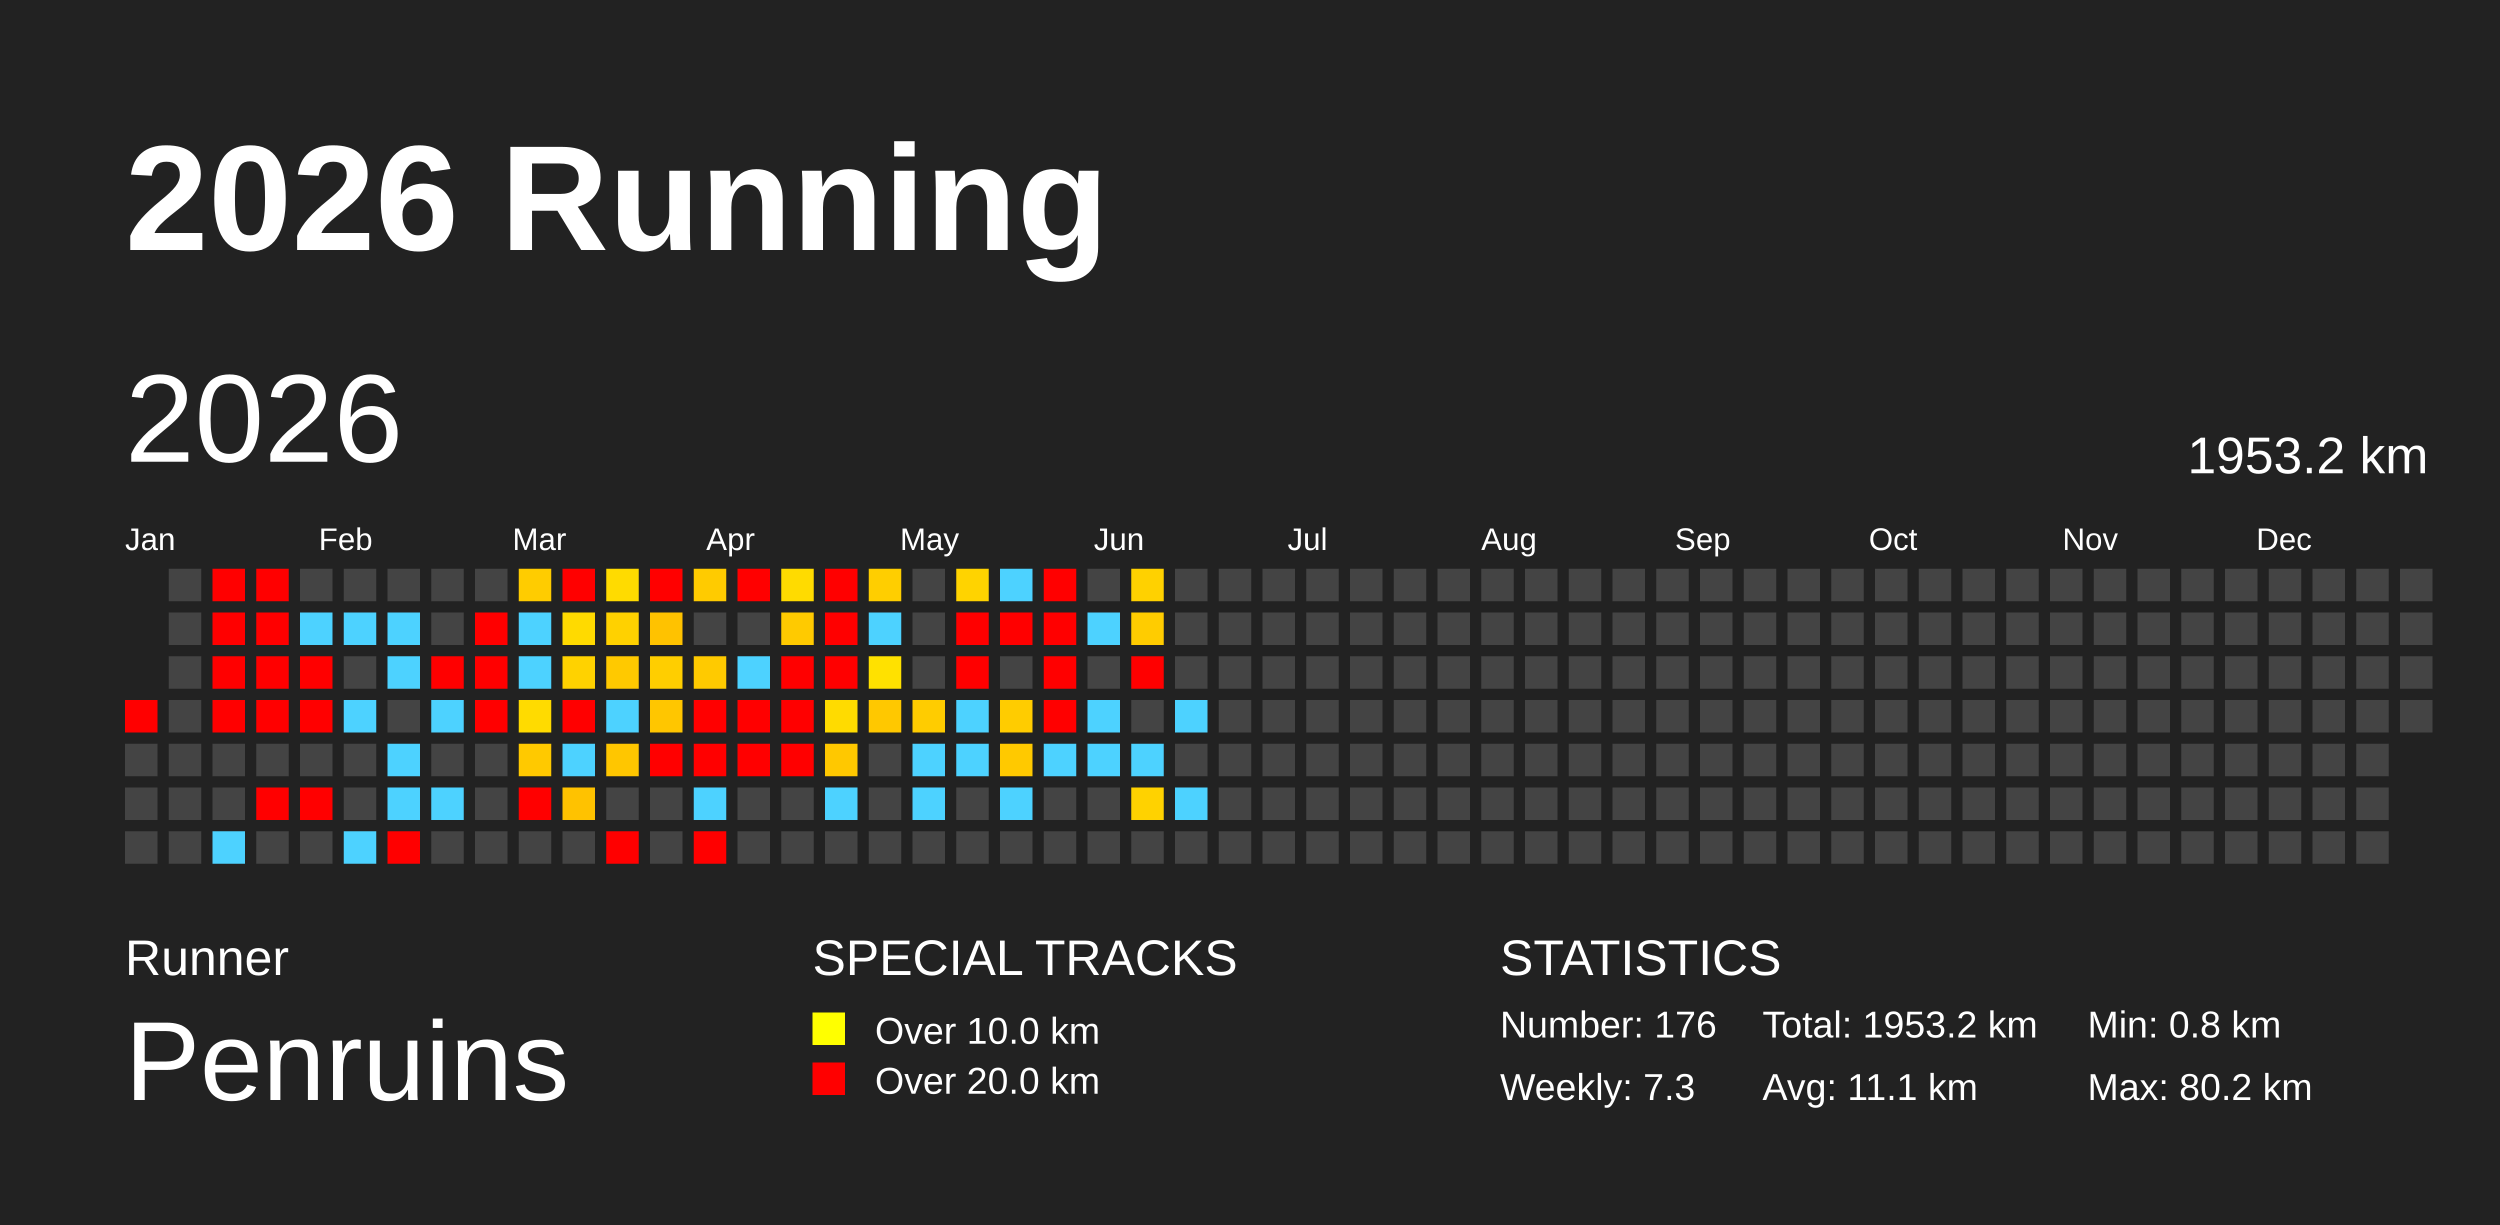
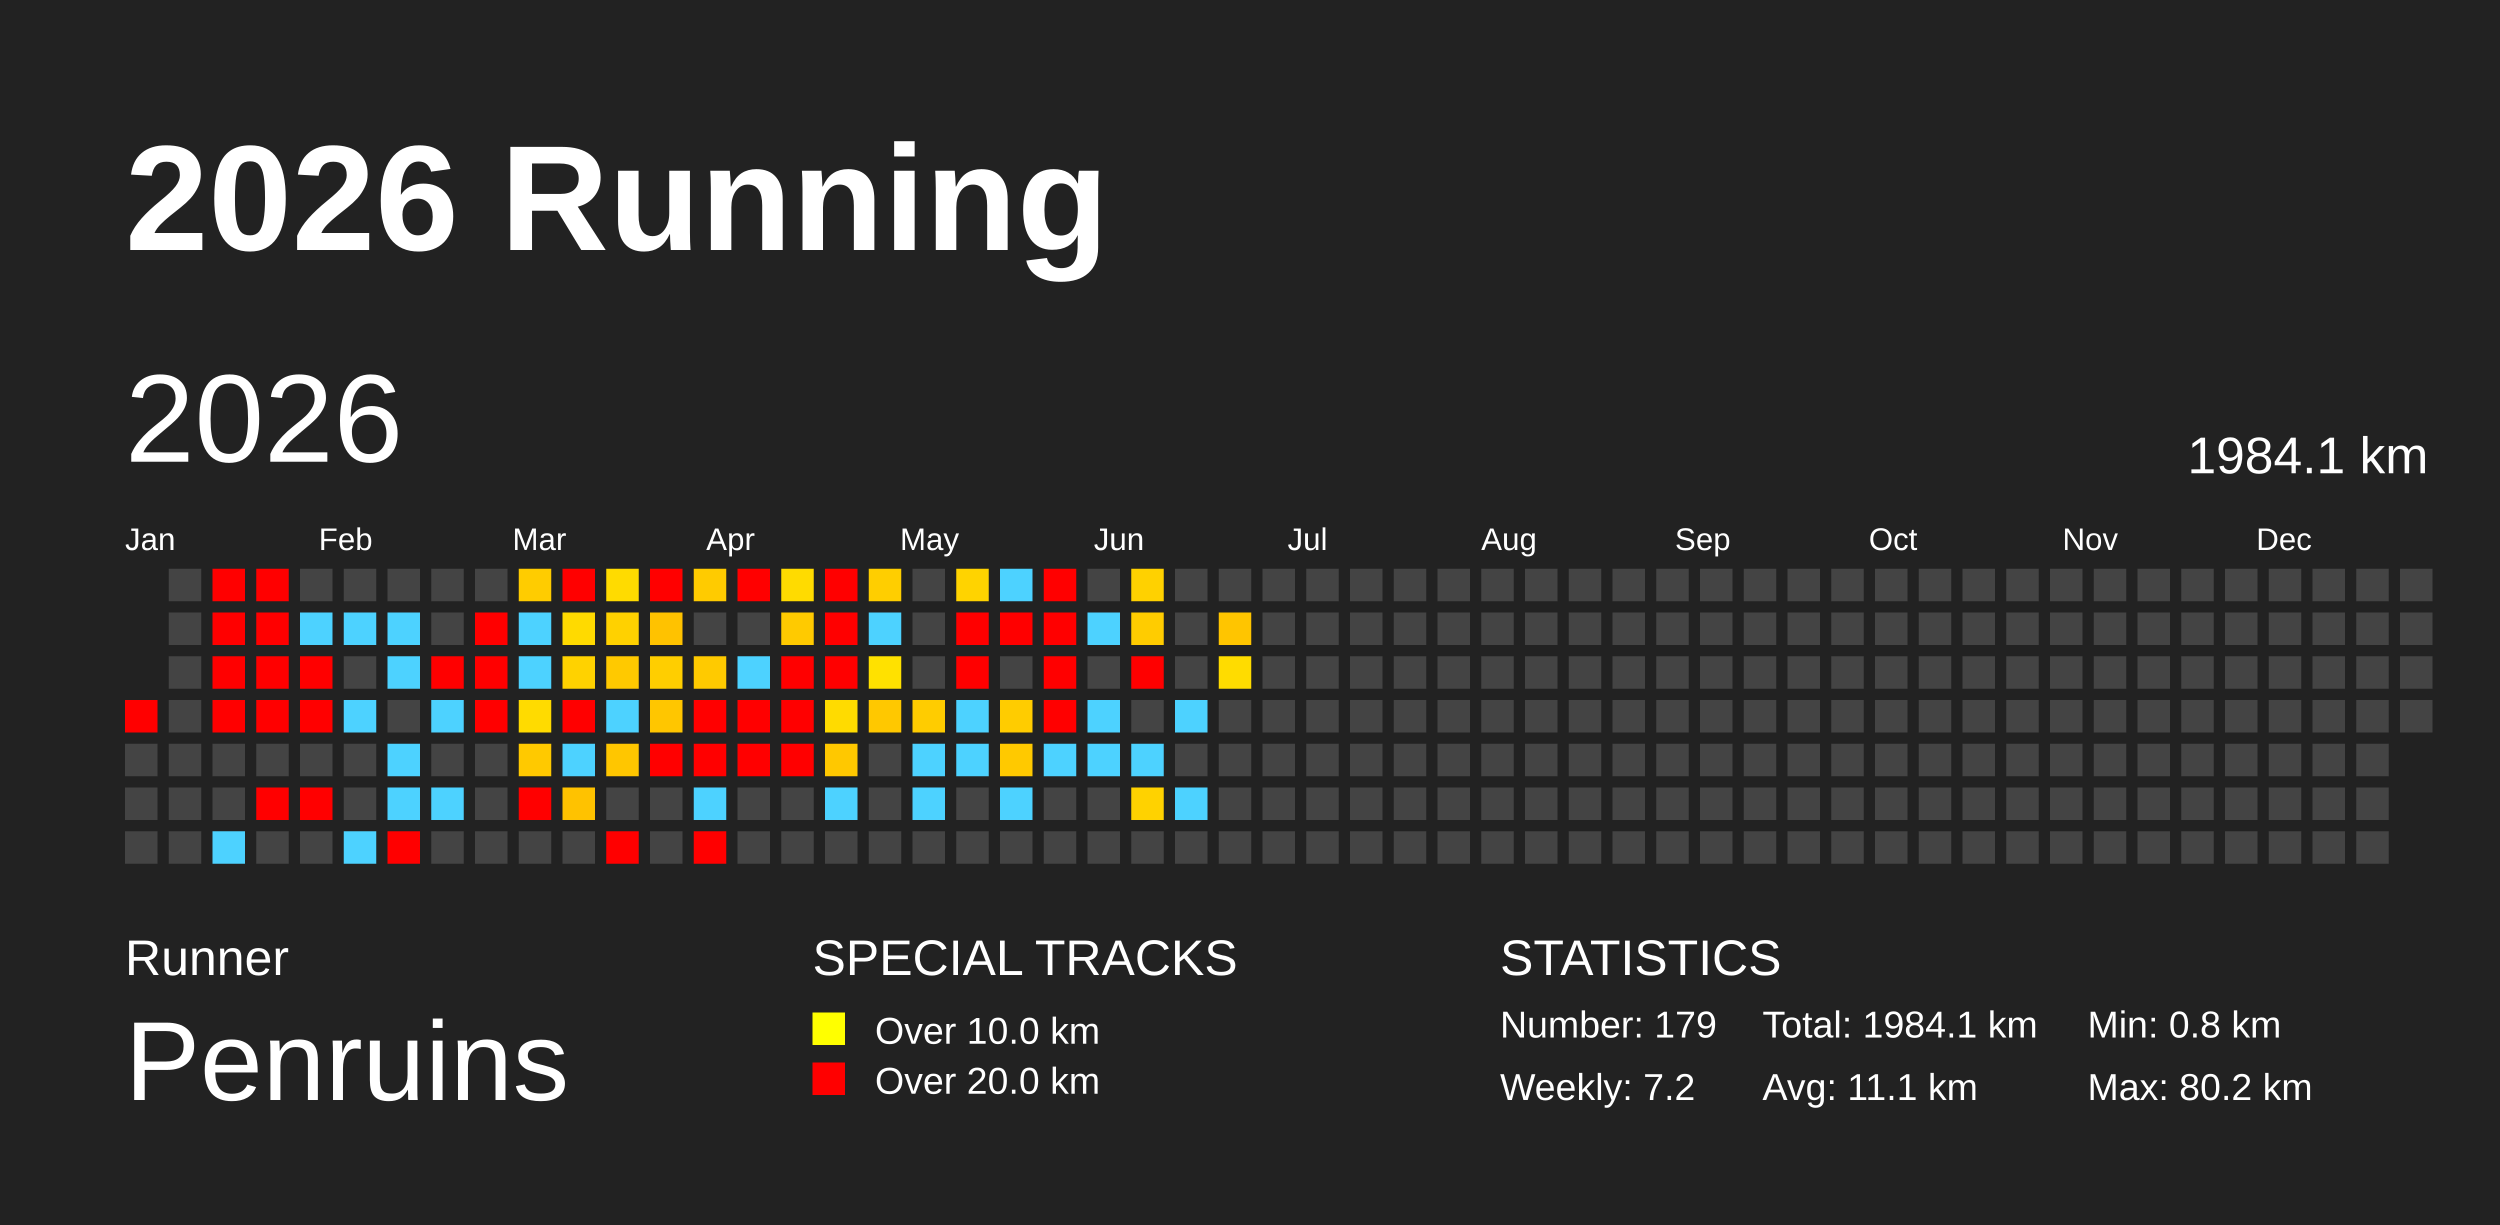
<svg xmlns="http://www.w3.org/2000/svg" baseProfile="full" height="98mm" version="1.1" viewBox="0,0,200,98" width="200mm">
  <defs />
  <rect fill="#222222" height="98" width="200" x="0" y="0" />
  <text fill="#FFFFFF" style="font-size:12px; font-family:Arial; font-weight:bold;" x="10" y="20">2026 Running</text>
  <text fill="#FFFFFF" style="font-size:4px; font-family:Arial" x="10" y="78">Runner</text>
  <text fill="#FFFFFF" style="font-size:9px; font-family:Arial" x="10" y="88">Penruins</text>
  <text fill="#FFFFFF" style="font-size:4px; font-family:Arial" x="65" y="78">SPECIAL TRACKS</text>
  <rect fill="yellow" height="2.6" width="2.6" x="65" y="81" />
  <text fill="#FFFFFF" style="font-size:3px; font-family:Arial" x="70" y="83.5">Over 10.0 km</text>
  <rect fill="red" height="2.6" width="2.6" x="65" y="85" />
  <text fill="#FFFFFF" style="font-size:3px; font-family:Arial" x="70" y="87.5">Over 20.0 km</text>
  <text fill="#FFFFFF" style="font-size:4px; font-family:Arial" x="120" y="78">STATISTICS</text>
-   <text fill="#FFFFFF" style="font-size:3px; font-family:Arial" x="120" y="83">Number: 176</text>
-   <text fill="#FFFFFF" style="font-size:3px; font-family:Arial" x="120" y="88">Weekly: 7.3</text>
-   <text fill="#FFFFFF" style="font-size:3px; font-family:Arial" x="141" y="83">Total: 1953.2 km</text>
+   <text fill="#FFFFFF" style="font-size:3px; font-family:Arial" x="120" y="83">Number: 179</text>
+   <text fill="#FFFFFF" style="font-size:3px; font-family:Arial" x="120" y="88">Weekly: 7.2</text>
+   <text fill="#FFFFFF" style="font-size:3px; font-family:Arial" x="141" y="83">Total: 1984.1 km</text>
  <text fill="#FFFFFF" style="font-size:3px; font-family:Arial" x="141" y="88">Avg: 11.1 km</text>
  <text fill="#FFFFFF" style="font-size:3px; font-family:Arial" x="167" y="83">Min: 0.8 km</text>
  <text fill="#FFFFFF" style="font-size:3px; font-family:Arial" x="167" y="88">Max: 80.2 km</text>
  <text dominant-baseline="hanging" fill="#FFFFFF" style="font-size:10.0px; font-family:Arial;" x="10" y="30">2026</text>
-   <text dominant-baseline="hanging" fill="#FFFFFF" style="font-size:4.125px; font-family:Arial;" x="175" y="35">1953.2 km</text>
+   <text dominant-baseline="hanging" fill="#FFFFFF" style="font-size:4.125px; font-family:Arial;" x="175" y="35">1984.1 km</text>
  <text fill="#FFFFFF" style="font-size:2.5px; font-family:Arial" x="10.0" y="44">Jan</text>
  <text fill="#FFFFFF" style="font-size:2.5px; font-family:Arial" x="25.5" y="44">Feb</text>
  <text fill="#FFFFFF" style="font-size:2.5px; font-family:Arial" x="41.0" y="44">Mar</text>
  <text fill="#FFFFFF" style="font-size:2.5px; font-family:Arial" x="56.5" y="44">Apr</text>
  <text fill="#FFFFFF" style="font-size:2.5px; font-family:Arial" x="72.0" y="44">May</text>
  <text fill="#FFFFFF" style="font-size:2.5px; font-family:Arial" x="87.5" y="44">Jun</text>
  <text fill="#FFFFFF" style="font-size:2.5px; font-family:Arial" x="103.0" y="44">Jul</text>
  <text fill="#FFFFFF" style="font-size:2.5px; font-family:Arial" x="118.5" y="44">Aug</text>
  <text fill="#FFFFFF" style="font-size:2.5px; font-family:Arial" x="134.0" y="44">Sep</text>
  <text fill="#FFFFFF" style="font-size:2.5px; font-family:Arial" x="149.5" y="44">Oct</text>
  <text fill="#FFFFFF" style="font-size:2.5px; font-family:Arial" x="165.0" y="44">Nov</text>
  <text fill="#FFFFFF" style="font-size:2.5px; font-family:Arial" x="180.5" y="44">Dec</text>
  <rect fill="red" height="2.6" width="2.6" x="10.0" y="56.0" />
  <rect fill="#444444" height="2.6" width="2.6" x="10.0" y="59.5" />
  <rect fill="#444444" height="2.6" width="2.6" x="10.0" y="63.0" />
  <rect fill="#444444" height="2.6" width="2.6" x="10.0" y="66.5" />
  <rect fill="#444444" height="2.6" width="2.6" x="13.5" y="45.5" />
  <rect fill="#444444" height="2.6" width="2.6" x="13.5" y="49.0" />
  <rect fill="#444444" height="2.6" width="2.6" x="13.5" y="52.5" />
  <rect fill="#444444" height="2.6" width="2.6" x="13.5" y="56.0" />
  <rect fill="#444444" height="2.6" width="2.6" x="13.5" y="59.5" />
  <rect fill="#444444" height="2.6" width="2.6" x="13.5" y="63.0" />
  <rect fill="#444444" height="2.6" width="2.6" x="13.5" y="66.5" />
  <rect fill="red" height="2.6" width="2.6" x="17.0" y="45.5" />
  <rect fill="red" height="2.6" width="2.6" x="17.0" y="49.0" />
  <rect fill="red" height="2.6" width="2.6" x="17.0" y="52.5" />
  <rect fill="red" height="2.6" width="2.6" x="17.0" y="56.0" />
  <rect fill="#444444" height="2.6" width="2.6" x="17.0" y="59.5" />
  <rect fill="#444444" height="2.6" width="2.6" x="17.0" y="63.0" />
  <rect fill="#4dd2ff" height="2.6" width="2.6" x="17.0" y="66.5" />
  <rect fill="red" height="2.6" width="2.6" x="20.5" y="45.5" />
  <rect fill="red" height="2.6" width="2.6" x="20.5" y="49.0" />
  <rect fill="red" height="2.6" width="2.6" x="20.5" y="52.5" />
  <rect fill="red" height="2.6" width="2.6" x="20.5" y="56.0" />
  <rect fill="#444444" height="2.6" width="2.6" x="20.5" y="59.5" />
  <rect fill="red" height="2.6" width="2.6" x="20.5" y="63.0" />
  <rect fill="#444444" height="2.6" width="2.6" x="20.5" y="66.5" />
  <rect fill="#444444" height="2.6" width="2.6" x="24.0" y="45.5" />
  <rect fill="#4dd2ff" height="2.6" width="2.6" x="24.0" y="49.0" />
  <rect fill="red" height="2.6" width="2.6" x="24.0" y="52.5" />
  <rect fill="red" height="2.6" width="2.6" x="24.0" y="56.0" />
  <rect fill="#444444" height="2.6" width="2.6" x="24.0" y="59.5" />
  <rect fill="red" height="2.6" width="2.6" x="24.0" y="63.0" />
  <rect fill="#444444" height="2.6" width="2.6" x="24.0" y="66.5" />
  <rect fill="#444444" height="2.6" width="2.6" x="27.5" y="45.5" />
  <rect fill="#4dd2ff" height="2.6" width="2.6" x="27.5" y="49.0" />
  <rect fill="#444444" height="2.6" width="2.6" x="27.5" y="52.5" />
  <rect fill="#4dd2ff" height="2.6" width="2.6" x="27.5" y="56.0" />
  <rect fill="#444444" height="2.6" width="2.6" x="27.5" y="59.5" />
  <rect fill="#444444" height="2.6" width="2.6" x="27.5" y="63.0" />
  <rect fill="#4dd2ff" height="2.6" width="2.6" x="27.5" y="66.5" />
  <rect fill="#444444" height="2.6" width="2.6" x="31.0" y="45.5" />
  <rect fill="#4dd2ff" height="2.6" width="2.6" x="31.0" y="49.0" />
  <rect fill="#4dd2ff" height="2.6" width="2.6" x="31.0" y="52.5" />
  <rect fill="#444444" height="2.6" width="2.6" x="31.0" y="56.0" />
  <rect fill="#4dd2ff" height="2.6" width="2.6" x="31.0" y="59.5" />
  <rect fill="#4dd2ff" height="2.6" width="2.6" x="31.0" y="63.0" />
  <rect fill="red" height="2.6" width="2.6" x="31.0" y="66.5" />
  <rect fill="#444444" height="2.6" width="2.6" x="34.5" y="45.5" />
  <rect fill="#444444" height="2.6" width="2.6" x="34.5" y="49.0" />
  <rect fill="red" height="2.6" width="2.6" x="34.5" y="52.5" />
  <rect fill="#4dd2ff" height="2.6" width="2.6" x="34.5" y="56.0" />
  <rect fill="#444444" height="2.6" width="2.6" x="34.5" y="59.5" />
  <rect fill="#4dd2ff" height="2.6" width="2.6" x="34.5" y="63.0" />
  <rect fill="#444444" height="2.6" width="2.6" x="34.5" y="66.5" />
  <rect fill="#444444" height="2.6" width="2.6" x="38.0" y="45.5" />
  <rect fill="red" height="2.6" width="2.6" x="38.0" y="49.0" />
  <rect fill="red" height="2.6" width="2.6" x="38.0" y="52.5" />
  <rect fill="red" height="2.6" width="2.6" x="38.0" y="56.0" />
  <rect fill="#444444" height="2.6" width="2.6" x="38.0" y="59.5" />
  <rect fill="#444444" height="2.6" width="2.6" x="38.0" y="63.0" />
  <rect fill="#444444" height="2.6" width="2.6" x="38.0" y="66.5" />
  <rect fill="#ffcc00" height="2.6" width="2.6" x="41.5" y="45.5" />
  <rect fill="#4dd2ff" height="2.6" width="2.6" x="41.5" y="49.0" />
  <rect fill="#4dd2ff" height="2.6" width="2.6" x="41.5" y="52.5" />
  <rect fill="#ffdb00" height="2.6" width="2.6" x="41.5" y="56.0" />
  <rect fill="#ffc900" height="2.6" width="2.6" x="41.5" y="59.5" />
  <rect fill="red" height="2.6" width="2.6" x="41.5" y="63.0" />
  <rect fill="#444444" height="2.6" width="2.6" x="41.5" y="66.5" />
  <rect fill="red" height="2.6" width="2.6" x="45.0" y="45.5" />
  <rect fill="#ffda00" height="2.6" width="2.6" x="45.0" y="49.0" />
  <rect fill="#ffd200" height="2.6" width="2.6" x="45.0" y="52.5" />
  <rect fill="red" height="2.6" width="2.6" x="45.0" y="56.0" />
  <rect fill="#4dd2ff" height="2.6" width="2.6" x="45.0" y="59.5" />
  <rect fill="#ffc200" height="2.6" width="2.6" x="45.0" y="63.0" />
  <rect fill="#444444" height="2.6" width="2.6" x="45.0" y="66.5" />
  <rect fill="#ffdb00" height="2.6" width="2.6" x="48.5" y="45.5" />
  <rect fill="#ffd100" height="2.6" width="2.6" x="48.5" y="49.0" />
  <rect fill="#ffc900" height="2.6" width="2.6" x="48.5" y="52.5" />
  <rect fill="#4dd2ff" height="2.6" width="2.6" x="48.5" y="56.0" />
  <rect fill="#ffc600" height="2.6" width="2.6" x="48.5" y="59.5" />
  <rect fill="#444444" height="2.6" width="2.6" x="48.5" y="63.0" />
  <rect fill="red" height="2.6" width="2.6" x="48.5" y="66.5" />
  <rect fill="red" height="2.6" width="2.6" x="52.0" y="45.5" />
  <rect fill="#ffc200" height="2.6" width="2.6" x="52.0" y="49.0" />
  <rect fill="#ffce00" height="2.6" width="2.6" x="52.0" y="52.5" />
  <rect fill="#ffc600" height="2.6" width="2.6" x="52.0" y="56.0" />
  <rect fill="red" height="2.6" width="2.6" x="52.0" y="59.5" />
  <rect fill="#444444" height="2.6" width="2.6" x="52.0" y="63.0" />
  <rect fill="#444444" height="2.6" width="2.6" x="52.0" y="66.5" />
  <rect fill="#ffcb00" height="2.6" width="2.6" x="55.5" y="45.5" />
  <rect fill="#444444" height="2.6" width="2.6" x="55.5" y="49.0" />
  <rect fill="#ffca00" height="2.6" width="2.6" x="55.5" y="52.5" />
  <rect fill="red" height="2.6" width="2.6" x="55.5" y="56.0" />
  <rect fill="red" height="2.6" width="2.6" x="55.5" y="59.5" />
  <rect fill="#4dd2ff" height="2.6" width="2.6" x="55.5" y="63.0" />
  <rect fill="red" height="2.6" width="2.6" x="55.5" y="66.5" />
  <rect fill="red" height="2.6" width="2.6" x="59.0" y="45.5" />
  <rect fill="#444444" height="2.6" width="2.6" x="59.0" y="49.0" />
  <rect fill="#4dd2ff" height="2.6" width="2.6" x="59.0" y="52.5" />
  <rect fill="red" height="2.6" width="2.6" x="59.0" y="56.0" />
  <rect fill="red" height="2.6" width="2.6" x="59.0" y="59.5" />
  <rect fill="#444444" height="2.6" width="2.6" x="59.0" y="63.0" />
  <rect fill="#444444" height="2.6" width="2.6" x="59.0" y="66.5" />
  <rect fill="#ffdb00" height="2.6" width="2.6" x="62.5" y="45.5" />
  <rect fill="#ffca00" height="2.6" width="2.6" x="62.5" y="49.0" />
  <rect fill="red" height="2.6" width="2.6" x="62.5" y="52.5" />
  <rect fill="red" height="2.6" width="2.6" x="62.5" y="56.0" />
  <rect fill="red" height="2.6" width="2.6" x="62.5" y="59.5" />
  <rect fill="#444444" height="2.6" width="2.6" x="62.5" y="63.0" />
  <rect fill="#444444" height="2.6" width="2.6" x="62.5" y="66.5" />
  <rect fill="red" height="2.6" width="2.6" x="66.0" y="45.5" />
  <rect fill="red" height="2.6" width="2.6" x="66.0" y="49.0" />
  <rect fill="red" height="2.6" width="2.6" x="66.0" y="52.5" />
  <rect fill="#ffdb00" height="2.6" width="2.6" x="66.0" y="56.0" />
  <rect fill="#ffc800" height="2.6" width="2.6" x="66.0" y="59.5" />
  <rect fill="#4dd2ff" height="2.6" width="2.6" x="66.0" y="63.0" />
  <rect fill="#444444" height="2.6" width="2.6" x="66.0" y="66.5" />
  <rect fill="#ffce00" height="2.6" width="2.6" x="69.5" y="45.5" />
  <rect fill="#4dd2ff" height="2.6" width="2.6" x="69.5" y="49.0" />
  <rect fill="#ffe100" height="2.6" width="2.6" x="69.5" y="52.5" />
  <rect fill="#ffc800" height="2.6" width="2.6" x="69.5" y="56.0" />
  <rect fill="#444444" height="2.6" width="2.6" x="69.5" y="59.5" />
  <rect fill="#444444" height="2.6" width="2.6" x="69.5" y="63.0" />
  <rect fill="#444444" height="2.6" width="2.6" x="69.5" y="66.5" />
  <rect fill="#444444" height="2.6" width="2.6" x="73.0" y="45.5" />
  <rect fill="#444444" height="2.6" width="2.6" x="73.0" y="49.0" />
  <rect fill="#444444" height="2.6" width="2.6" x="73.0" y="52.5" />
  <rect fill="#ffcc00" height="2.6" width="2.6" x="73.0" y="56.0" />
  <rect fill="#4dd2ff" height="2.6" width="2.6" x="73.0" y="59.5" />
  <rect fill="#4dd2ff" height="2.6" width="2.6" x="73.0" y="63.0" />
  <rect fill="#444444" height="2.6" width="2.6" x="73.0" y="66.5" />
  <rect fill="#ffd300" height="2.6" width="2.6" x="76.5" y="45.5" />
  <rect fill="red" height="2.6" width="2.6" x="76.5" y="49.0" />
  <rect fill="red" height="2.6" width="2.6" x="76.5" y="52.5" />
  <rect fill="#4dd2ff" height="2.6" width="2.6" x="76.5" y="56.0" />
  <rect fill="#4dd2ff" height="2.6" width="2.6" x="76.5" y="59.5" />
  <rect fill="#444444" height="2.6" width="2.6" x="76.5" y="63.0" />
  <rect fill="#444444" height="2.6" width="2.6" x="76.5" y="66.5" />
  <rect fill="#4dd2ff" height="2.6" width="2.6" x="80.0" y="45.5" />
  <rect fill="red" height="2.6" width="2.6" x="80.0" y="49.0" />
  <rect fill="#444444" height="2.6" width="2.6" x="80.0" y="52.5" />
  <rect fill="#ffcc00" height="2.6" width="2.6" x="80.0" y="56.0" />
  <rect fill="#ffc900" height="2.6" width="2.6" x="80.0" y="59.5" />
  <rect fill="#4dd2ff" height="2.6" width="2.6" x="80.0" y="63.0" />
  <rect fill="#444444" height="2.6" width="2.6" x="80.0" y="66.5" />
  <rect fill="red" height="2.6" width="2.6" x="83.5" y="45.5" />
  <rect fill="red" height="2.6" width="2.6" x="83.5" y="49.0" />
  <rect fill="red" height="2.6" width="2.6" x="83.5" y="52.5" />
  <rect fill="red" height="2.6" width="2.6" x="83.5" y="56.0" />
  <rect fill="#4dd2ff" height="2.6" width="2.6" x="83.5" y="59.5" />
  <rect fill="#444444" height="2.6" width="2.6" x="83.5" y="63.0" />
  <rect fill="#444444" height="2.6" width="2.6" x="83.5" y="66.5" />
  <rect fill="#444444" height="2.6" width="2.6" x="87.0" y="45.5" />
  <rect fill="#4dd2ff" height="2.6" width="2.6" x="87.0" y="49.0" />
  <rect fill="#444444" height="2.6" width="2.6" x="87.0" y="52.5" />
  <rect fill="#4dd2ff" height="2.6" width="2.6" x="87.0" y="56.0" />
  <rect fill="#4dd2ff" height="2.6" width="2.6" x="87.0" y="59.5" />
  <rect fill="#444444" height="2.6" width="2.6" x="87.0" y="63.0" />
  <rect fill="#444444" height="2.6" width="2.6" x="87.0" y="66.5" />
  <rect fill="#ffd100" height="2.6" width="2.6" x="90.5" y="45.5" />
  <rect fill="#ffcc00" height="2.6" width="2.6" x="90.5" y="49.0" />
  <rect fill="red" height="2.6" width="2.6" x="90.5" y="52.5" />
  <rect fill="#444444" height="2.6" width="2.6" x="90.5" y="56.0" />
  <rect fill="#4dd2ff" height="2.6" width="2.6" x="90.5" y="59.5" />
  <rect fill="#ffd200" height="2.6" width="2.6" x="90.5" y="63.0" />
  <rect fill="#444444" height="2.6" width="2.6" x="90.5" y="66.5" />
  <rect fill="#444444" height="2.6" width="2.6" x="94.0" y="45.5" />
  <rect fill="#444444" height="2.6" width="2.6" x="94.0" y="49.0" />
  <rect fill="#444444" height="2.6" width="2.6" x="94.0" y="52.5" />
  <rect fill="#4dd2ff" height="2.6" width="2.6" x="94.0" y="56.0" />
  <rect fill="#444444" height="2.6" width="2.6" x="94.0" y="59.5" />
  <rect fill="#4dd2ff" height="2.6" width="2.6" x="94.0" y="63.0" />
  <rect fill="#444444" height="2.6" width="2.6" x="94.0" y="66.5" />
  <rect fill="#444444" height="2.6" width="2.6" x="97.5" y="45.5" />
-   <rect fill="#444444" height="2.6" width="2.6" x="97.5" y="49.0" />
-   <rect fill="#444444" height="2.6" width="2.6" x="97.5" y="52.5" />
+   <rect fill="#ffc500" height="2.6" width="2.6" x="97.5" y="49.0" />
+   <rect fill="#ffdc00" height="2.6" width="2.6" x="97.5" y="52.5" />
  <rect fill="#444444" height="2.6" width="2.6" x="97.5" y="56.0" />
  <rect fill="#444444" height="2.6" width="2.6" x="97.5" y="59.5" />
  <rect fill="#444444" height="2.6" width="2.6" x="97.5" y="63.0" />
  <rect fill="#444444" height="2.6" width="2.6" x="97.5" y="66.5" />
  <rect fill="#444444" height="2.6" width="2.6" x="101.0" y="45.5" />
  <rect fill="#444444" height="2.6" width="2.6" x="101.0" y="49.0" />
  <rect fill="#444444" height="2.6" width="2.6" x="101.0" y="52.5" />
  <rect fill="#444444" height="2.6" width="2.6" x="101.0" y="56.0" />
  <rect fill="#444444" height="2.6" width="2.6" x="101.0" y="59.5" />
  <rect fill="#444444" height="2.6" width="2.6" x="101.0" y="63.0" />
  <rect fill="#444444" height="2.6" width="2.6" x="101.0" y="66.5" />
  <rect fill="#444444" height="2.6" width="2.6" x="104.5" y="45.5" />
  <rect fill="#444444" height="2.6" width="2.6" x="104.5" y="49.0" />
  <rect fill="#444444" height="2.6" width="2.6" x="104.5" y="52.5" />
  <rect fill="#444444" height="2.6" width="2.6" x="104.5" y="56.0" />
  <rect fill="#444444" height="2.6" width="2.6" x="104.5" y="59.5" />
  <rect fill="#444444" height="2.6" width="2.6" x="104.5" y="63.0" />
  <rect fill="#444444" height="2.6" width="2.6" x="104.5" y="66.5" />
  <rect fill="#444444" height="2.6" width="2.6" x="108.0" y="45.5" />
  <rect fill="#444444" height="2.6" width="2.6" x="108.0" y="49.0" />
  <rect fill="#444444" height="2.6" width="2.6" x="108.0" y="52.5" />
  <rect fill="#444444" height="2.6" width="2.6" x="108.0" y="56.0" />
  <rect fill="#444444" height="2.6" width="2.6" x="108.0" y="59.5" />
  <rect fill="#444444" height="2.6" width="2.6" x="108.0" y="63.0" />
  <rect fill="#444444" height="2.6" width="2.6" x="108.0" y="66.5" />
  <rect fill="#444444" height="2.6" width="2.6" x="111.5" y="45.5" />
  <rect fill="#444444" height="2.6" width="2.6" x="111.5" y="49.0" />
  <rect fill="#444444" height="2.6" width="2.6" x="111.5" y="52.5" />
  <rect fill="#444444" height="2.6" width="2.6" x="111.5" y="56.0" />
  <rect fill="#444444" height="2.6" width="2.6" x="111.5" y="59.5" />
  <rect fill="#444444" height="2.6" width="2.6" x="111.5" y="63.0" />
  <rect fill="#444444" height="2.6" width="2.6" x="111.5" y="66.5" />
  <rect fill="#444444" height="2.6" width="2.6" x="115.0" y="45.5" />
  <rect fill="#444444" height="2.6" width="2.6" x="115.0" y="49.0" />
  <rect fill="#444444" height="2.6" width="2.6" x="115.0" y="52.5" />
  <rect fill="#444444" height="2.6" width="2.6" x="115.0" y="56.0" />
  <rect fill="#444444" height="2.6" width="2.6" x="115.0" y="59.5" />
  <rect fill="#444444" height="2.6" width="2.6" x="115.0" y="63.0" />
  <rect fill="#444444" height="2.6" width="2.6" x="115.0" y="66.5" />
  <rect fill="#444444" height="2.6" width="2.6" x="118.5" y="45.5" />
  <rect fill="#444444" height="2.6" width="2.6" x="118.5" y="49.0" />
  <rect fill="#444444" height="2.6" width="2.6" x="118.5" y="52.5" />
  <rect fill="#444444" height="2.6" width="2.6" x="118.5" y="56.0" />
  <rect fill="#444444" height="2.6" width="2.6" x="118.5" y="59.5" />
  <rect fill="#444444" height="2.6" width="2.6" x="118.5" y="63.0" />
  <rect fill="#444444" height="2.6" width="2.6" x="118.5" y="66.5" />
  <rect fill="#444444" height="2.6" width="2.6" x="122.0" y="45.5" />
  <rect fill="#444444" height="2.6" width="2.6" x="122.0" y="49.0" />
  <rect fill="#444444" height="2.6" width="2.6" x="122.0" y="52.5" />
  <rect fill="#444444" height="2.6" width="2.6" x="122.0" y="56.0" />
  <rect fill="#444444" height="2.6" width="2.6" x="122.0" y="59.5" />
  <rect fill="#444444" height="2.6" width="2.6" x="122.0" y="63.0" />
  <rect fill="#444444" height="2.6" width="2.6" x="122.0" y="66.5" />
  <rect fill="#444444" height="2.6" width="2.6" x="125.5" y="45.5" />
  <rect fill="#444444" height="2.6" width="2.6" x="125.5" y="49.0" />
  <rect fill="#444444" height="2.6" width="2.6" x="125.5" y="52.5" />
  <rect fill="#444444" height="2.6" width="2.6" x="125.5" y="56.0" />
  <rect fill="#444444" height="2.6" width="2.6" x="125.5" y="59.5" />
  <rect fill="#444444" height="2.6" width="2.6" x="125.5" y="63.0" />
  <rect fill="#444444" height="2.6" width="2.6" x="125.5" y="66.5" />
  <rect fill="#444444" height="2.6" width="2.6" x="129.0" y="45.5" />
  <rect fill="#444444" height="2.6" width="2.6" x="129.0" y="49.0" />
  <rect fill="#444444" height="2.6" width="2.6" x="129.0" y="52.5" />
  <rect fill="#444444" height="2.6" width="2.6" x="129.0" y="56.0" />
  <rect fill="#444444" height="2.6" width="2.6" x="129.0" y="59.5" />
  <rect fill="#444444" height="2.6" width="2.6" x="129.0" y="63.0" />
  <rect fill="#444444" height="2.6" width="2.6" x="129.0" y="66.5" />
  <rect fill="#444444" height="2.6" width="2.6" x="132.5" y="45.5" />
  <rect fill="#444444" height="2.6" width="2.6" x="132.5" y="49.0" />
  <rect fill="#444444" height="2.6" width="2.6" x="132.5" y="52.5" />
  <rect fill="#444444" height="2.6" width="2.6" x="132.5" y="56.0" />
  <rect fill="#444444" height="2.6" width="2.6" x="132.5" y="59.5" />
  <rect fill="#444444" height="2.6" width="2.6" x="132.5" y="63.0" />
  <rect fill="#444444" height="2.6" width="2.6" x="132.5" y="66.5" />
  <rect fill="#444444" height="2.6" width="2.6" x="136.0" y="45.5" />
  <rect fill="#444444" height="2.6" width="2.6" x="136.0" y="49.0" />
  <rect fill="#444444" height="2.6" width="2.6" x="136.0" y="52.5" />
  <rect fill="#444444" height="2.6" width="2.6" x="136.0" y="56.0" />
  <rect fill="#444444" height="2.6" width="2.6" x="136.0" y="59.5" />
  <rect fill="#444444" height="2.6" width="2.6" x="136.0" y="63.0" />
  <rect fill="#444444" height="2.6" width="2.6" x="136.0" y="66.5" />
  <rect fill="#444444" height="2.6" width="2.6" x="139.5" y="45.5" />
  <rect fill="#444444" height="2.6" width="2.6" x="139.5" y="49.0" />
  <rect fill="#444444" height="2.6" width="2.6" x="139.5" y="52.5" />
  <rect fill="#444444" height="2.6" width="2.6" x="139.5" y="56.0" />
  <rect fill="#444444" height="2.6" width="2.6" x="139.5" y="59.5" />
  <rect fill="#444444" height="2.6" width="2.6" x="139.5" y="63.0" />
  <rect fill="#444444" height="2.6" width="2.6" x="139.5" y="66.5" />
  <rect fill="#444444" height="2.6" width="2.6" x="143.0" y="45.5" />
  <rect fill="#444444" height="2.6" width="2.6" x="143.0" y="49.0" />
  <rect fill="#444444" height="2.6" width="2.6" x="143.0" y="52.5" />
  <rect fill="#444444" height="2.6" width="2.6" x="143.0" y="56.0" />
  <rect fill="#444444" height="2.6" width="2.6" x="143.0" y="59.5" />
  <rect fill="#444444" height="2.6" width="2.6" x="143.0" y="63.0" />
  <rect fill="#444444" height="2.6" width="2.6" x="143.0" y="66.5" />
  <rect fill="#444444" height="2.6" width="2.6" x="146.5" y="45.5" />
  <rect fill="#444444" height="2.6" width="2.6" x="146.5" y="49.0" />
  <rect fill="#444444" height="2.6" width="2.6" x="146.5" y="52.5" />
  <rect fill="#444444" height="2.6" width="2.6" x="146.5" y="56.0" />
  <rect fill="#444444" height="2.6" width="2.6" x="146.5" y="59.5" />
  <rect fill="#444444" height="2.6" width="2.6" x="146.5" y="63.0" />
  <rect fill="#444444" height="2.6" width="2.6" x="146.5" y="66.5" />
  <rect fill="#444444" height="2.6" width="2.6" x="150.0" y="45.5" />
  <rect fill="#444444" height="2.6" width="2.6" x="150.0" y="49.0" />
  <rect fill="#444444" height="2.6" width="2.6" x="150.0" y="52.5" />
  <rect fill="#444444" height="2.6" width="2.6" x="150.0" y="56.0" />
  <rect fill="#444444" height="2.6" width="2.6" x="150.0" y="59.5" />
  <rect fill="#444444" height="2.6" width="2.6" x="150.0" y="63.0" />
  <rect fill="#444444" height="2.6" width="2.6" x="150.0" y="66.5" />
  <rect fill="#444444" height="2.6" width="2.6" x="153.5" y="45.5" />
  <rect fill="#444444" height="2.6" width="2.6" x="153.5" y="49.0" />
  <rect fill="#444444" height="2.6" width="2.6" x="153.5" y="52.5" />
  <rect fill="#444444" height="2.6" width="2.6" x="153.5" y="56.0" />
  <rect fill="#444444" height="2.6" width="2.6" x="153.5" y="59.5" />
  <rect fill="#444444" height="2.6" width="2.6" x="153.5" y="63.0" />
  <rect fill="#444444" height="2.6" width="2.6" x="153.5" y="66.5" />
  <rect fill="#444444" height="2.6" width="2.6" x="157.0" y="45.5" />
  <rect fill="#444444" height="2.6" width="2.6" x="157.0" y="49.0" />
  <rect fill="#444444" height="2.6" width="2.6" x="157.0" y="52.5" />
  <rect fill="#444444" height="2.6" width="2.6" x="157.0" y="56.0" />
  <rect fill="#444444" height="2.6" width="2.6" x="157.0" y="59.5" />
  <rect fill="#444444" height="2.6" width="2.6" x="157.0" y="63.0" />
  <rect fill="#444444" height="2.6" width="2.6" x="157.0" y="66.5" />
  <rect fill="#444444" height="2.6" width="2.6" x="160.5" y="45.5" />
  <rect fill="#444444" height="2.6" width="2.6" x="160.5" y="49.0" />
  <rect fill="#444444" height="2.6" width="2.6" x="160.5" y="52.5" />
  <rect fill="#444444" height="2.6" width="2.6" x="160.5" y="56.0" />
  <rect fill="#444444" height="2.6" width="2.6" x="160.5" y="59.5" />
  <rect fill="#444444" height="2.6" width="2.6" x="160.5" y="63.0" />
  <rect fill="#444444" height="2.6" width="2.6" x="160.5" y="66.5" />
  <rect fill="#444444" height="2.6" width="2.6" x="164.0" y="45.5" />
  <rect fill="#444444" height="2.6" width="2.6" x="164.0" y="49.0" />
  <rect fill="#444444" height="2.6" width="2.6" x="164.0" y="52.5" />
  <rect fill="#444444" height="2.6" width="2.6" x="164.0" y="56.0" />
  <rect fill="#444444" height="2.6" width="2.6" x="164.0" y="59.5" />
  <rect fill="#444444" height="2.6" width="2.6" x="164.0" y="63.0" />
  <rect fill="#444444" height="2.6" width="2.6" x="164.0" y="66.5" />
  <rect fill="#444444" height="2.6" width="2.6" x="167.5" y="45.5" />
  <rect fill="#444444" height="2.6" width="2.6" x="167.5" y="49.0" />
  <rect fill="#444444" height="2.6" width="2.6" x="167.5" y="52.5" />
  <rect fill="#444444" height="2.6" width="2.6" x="167.5" y="56.0" />
  <rect fill="#444444" height="2.6" width="2.6" x="167.5" y="59.5" />
  <rect fill="#444444" height="2.6" width="2.6" x="167.5" y="63.0" />
  <rect fill="#444444" height="2.6" width="2.6" x="167.5" y="66.5" />
  <rect fill="#444444" height="2.6" width="2.6" x="171.0" y="45.5" />
  <rect fill="#444444" height="2.6" width="2.6" x="171.0" y="49.0" />
  <rect fill="#444444" height="2.6" width="2.6" x="171.0" y="52.5" />
  <rect fill="#444444" height="2.6" width="2.6" x="171.0" y="56.0" />
  <rect fill="#444444" height="2.6" width="2.6" x="171.0" y="59.5" />
  <rect fill="#444444" height="2.6" width="2.6" x="171.0" y="63.0" />
  <rect fill="#444444" height="2.6" width="2.6" x="171.0" y="66.5" />
  <rect fill="#444444" height="2.6" width="2.6" x="174.5" y="45.5" />
  <rect fill="#444444" height="2.6" width="2.6" x="174.5" y="49.0" />
  <rect fill="#444444" height="2.6" width="2.6" x="174.5" y="52.5" />
  <rect fill="#444444" height="2.6" width="2.6" x="174.5" y="56.0" />
  <rect fill="#444444" height="2.6" width="2.6" x="174.5" y="59.5" />
  <rect fill="#444444" height="2.6" width="2.6" x="174.5" y="63.0" />
  <rect fill="#444444" height="2.6" width="2.6" x="174.5" y="66.5" />
  <rect fill="#444444" height="2.6" width="2.6" x="178.0" y="45.5" />
  <rect fill="#444444" height="2.6" width="2.6" x="178.0" y="49.0" />
  <rect fill="#444444" height="2.6" width="2.6" x="178.0" y="52.5" />
  <rect fill="#444444" height="2.6" width="2.6" x="178.0" y="56.0" />
  <rect fill="#444444" height="2.6" width="2.6" x="178.0" y="59.5" />
  <rect fill="#444444" height="2.6" width="2.6" x="178.0" y="63.0" />
  <rect fill="#444444" height="2.6" width="2.6" x="178.0" y="66.5" />
  <rect fill="#444444" height="2.6" width="2.6" x="181.5" y="45.5" />
  <rect fill="#444444" height="2.6" width="2.6" x="181.5" y="49.0" />
  <rect fill="#444444" height="2.6" width="2.6" x="181.5" y="52.5" />
  <rect fill="#444444" height="2.6" width="2.6" x="181.5" y="56.0" />
  <rect fill="#444444" height="2.6" width="2.6" x="181.5" y="59.5" />
  <rect fill="#444444" height="2.6" width="2.6" x="181.5" y="63.0" />
  <rect fill="#444444" height="2.6" width="2.6" x="181.5" y="66.5" />
  <rect fill="#444444" height="2.6" width="2.6" x="185.0" y="45.5" />
  <rect fill="#444444" height="2.6" width="2.6" x="185.0" y="49.0" />
  <rect fill="#444444" height="2.6" width="2.6" x="185.0" y="52.5" />
  <rect fill="#444444" height="2.6" width="2.6" x="185.0" y="56.0" />
  <rect fill="#444444" height="2.6" width="2.6" x="185.0" y="59.5" />
  <rect fill="#444444" height="2.6" width="2.6" x="185.0" y="63.0" />
  <rect fill="#444444" height="2.6" width="2.6" x="185.0" y="66.5" />
  <rect fill="#444444" height="2.6" width="2.6" x="188.5" y="45.5" />
  <rect fill="#444444" height="2.6" width="2.6" x="188.5" y="49.0" />
  <rect fill="#444444" height="2.6" width="2.6" x="188.5" y="52.5" />
  <rect fill="#444444" height="2.6" width="2.6" x="188.5" y="56.0" />
  <rect fill="#444444" height="2.6" width="2.6" x="188.5" y="59.5" />
  <rect fill="#444444" height="2.6" width="2.6" x="188.5" y="63.0" />
  <rect fill="#444444" height="2.6" width="2.6" x="188.5" y="66.5" />
  <rect fill="#444444" height="2.6" width="2.6" x="192.0" y="45.5" />
  <rect fill="#444444" height="2.6" width="2.6" x="192.0" y="49.0" />
  <rect fill="#444444" height="2.6" width="2.6" x="192.0" y="52.5" />
  <rect fill="#444444" height="2.6" width="2.6" x="192.0" y="56.0" />
</svg>
